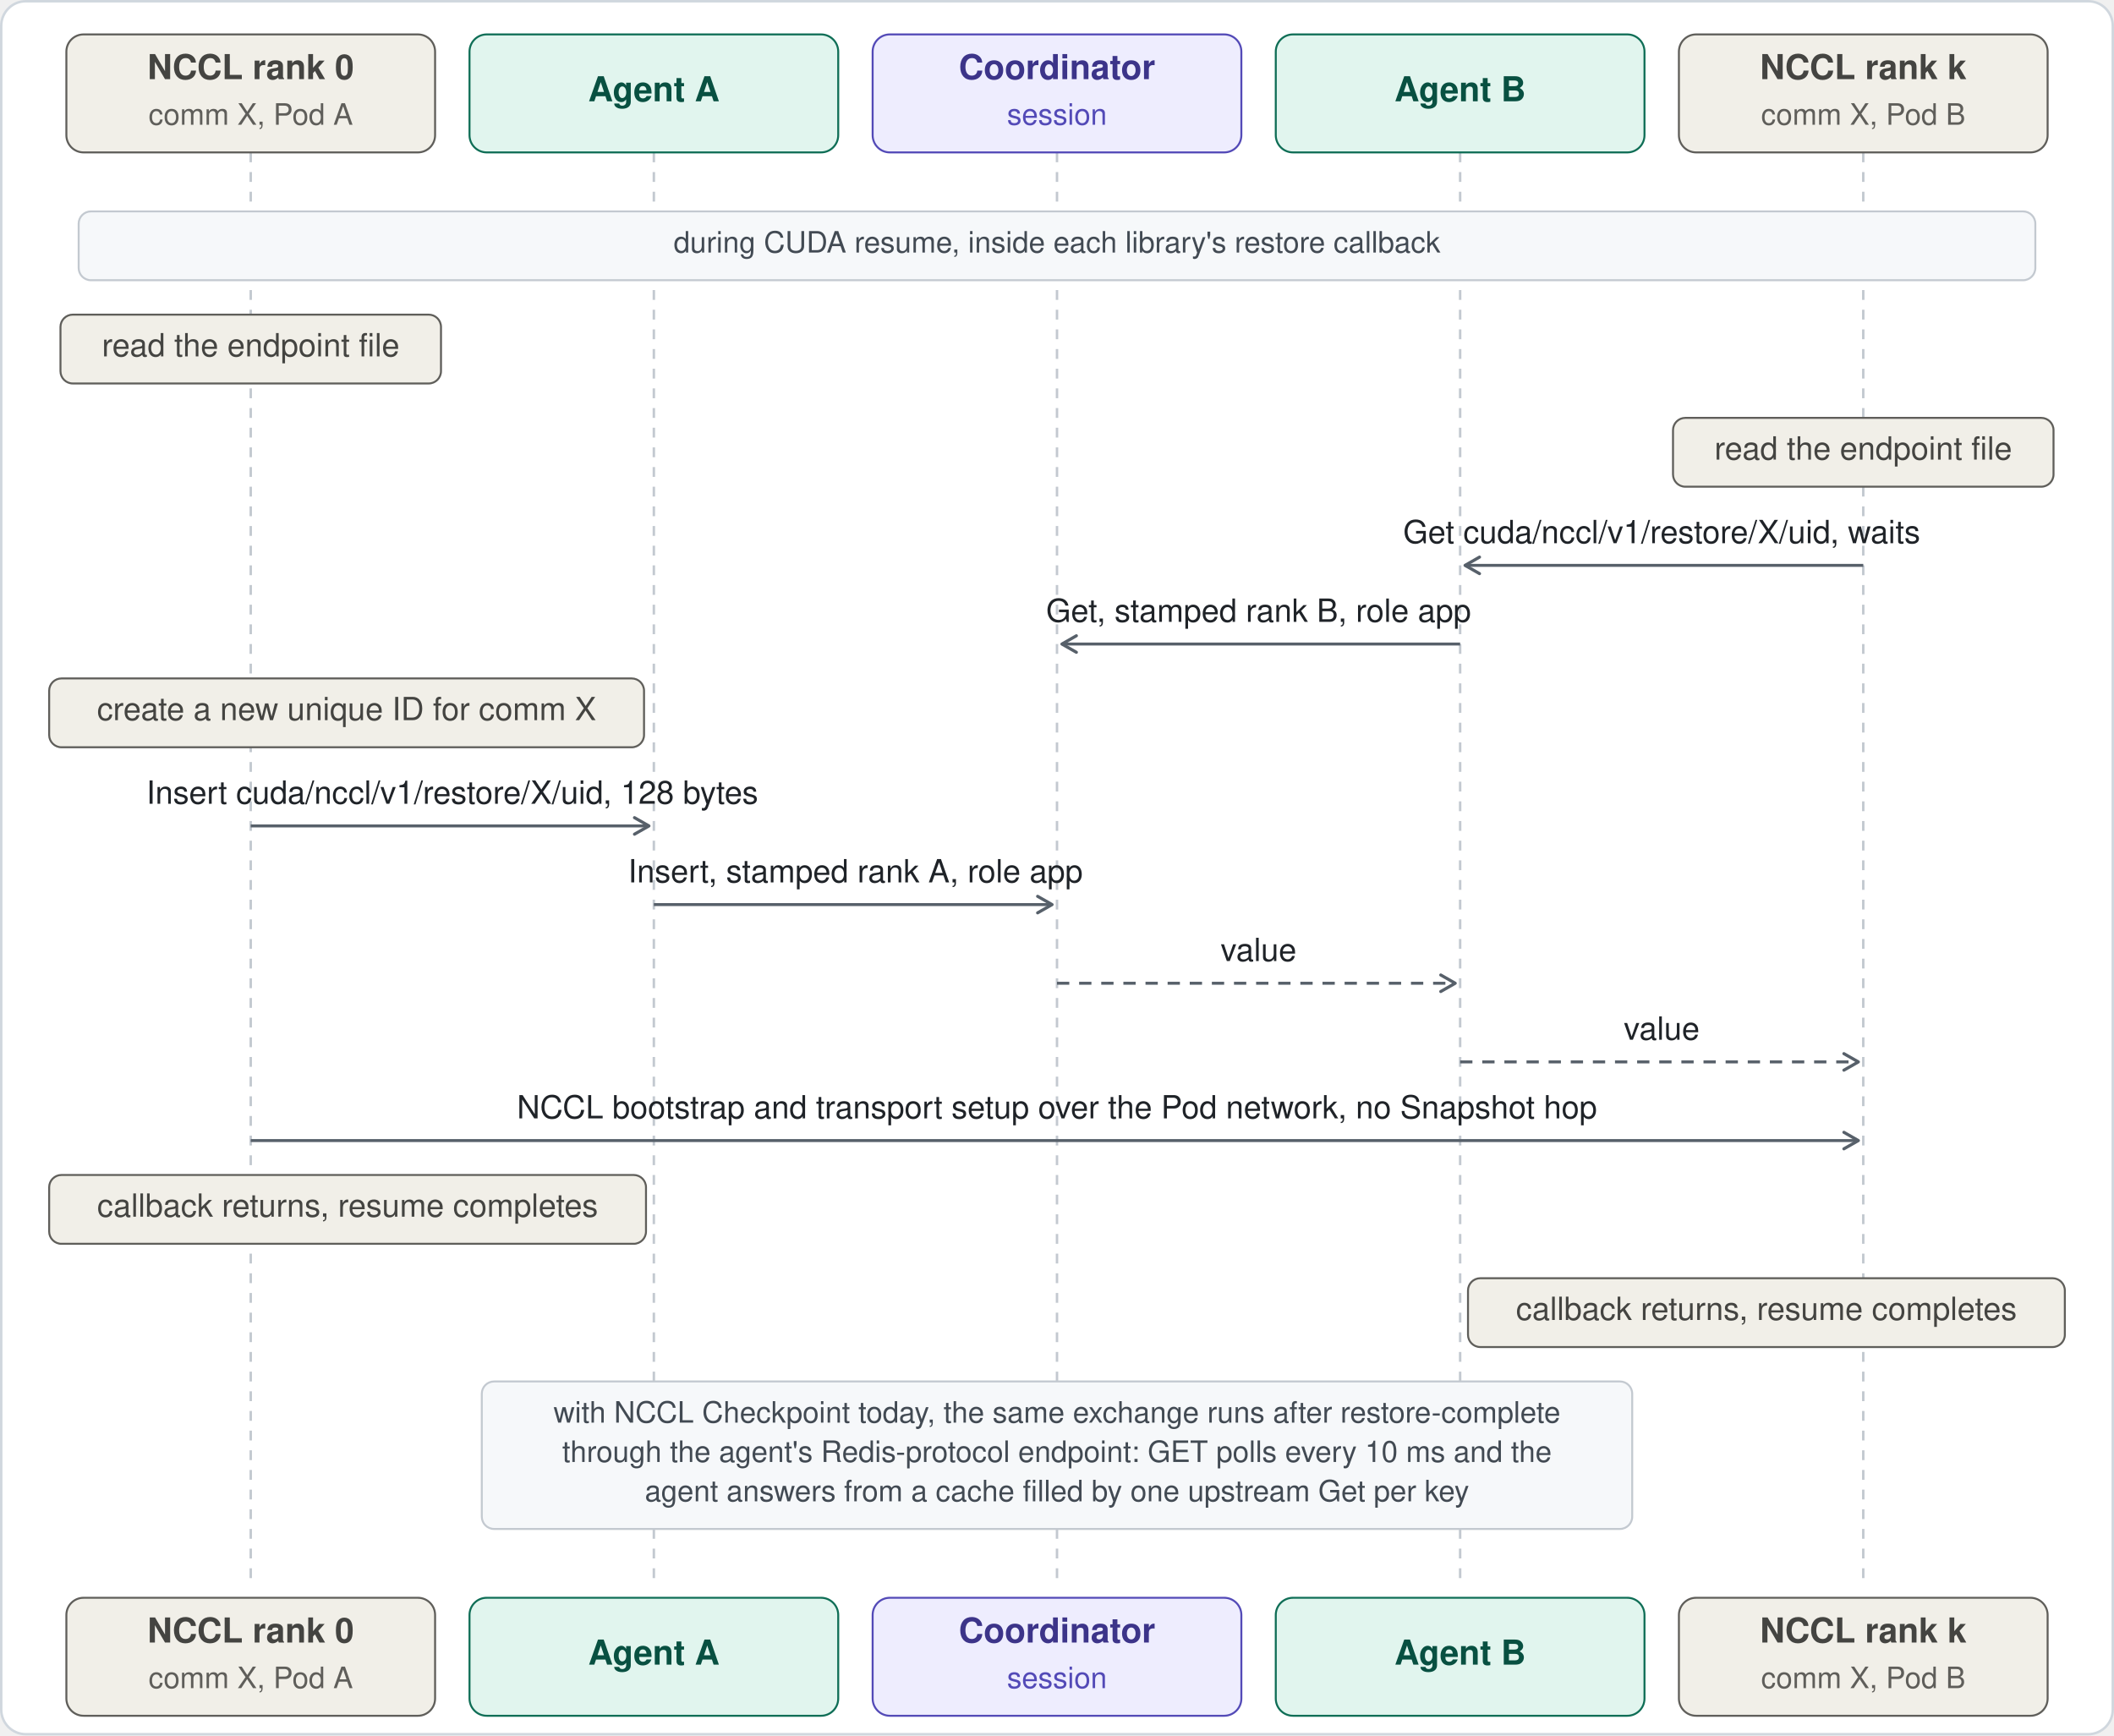
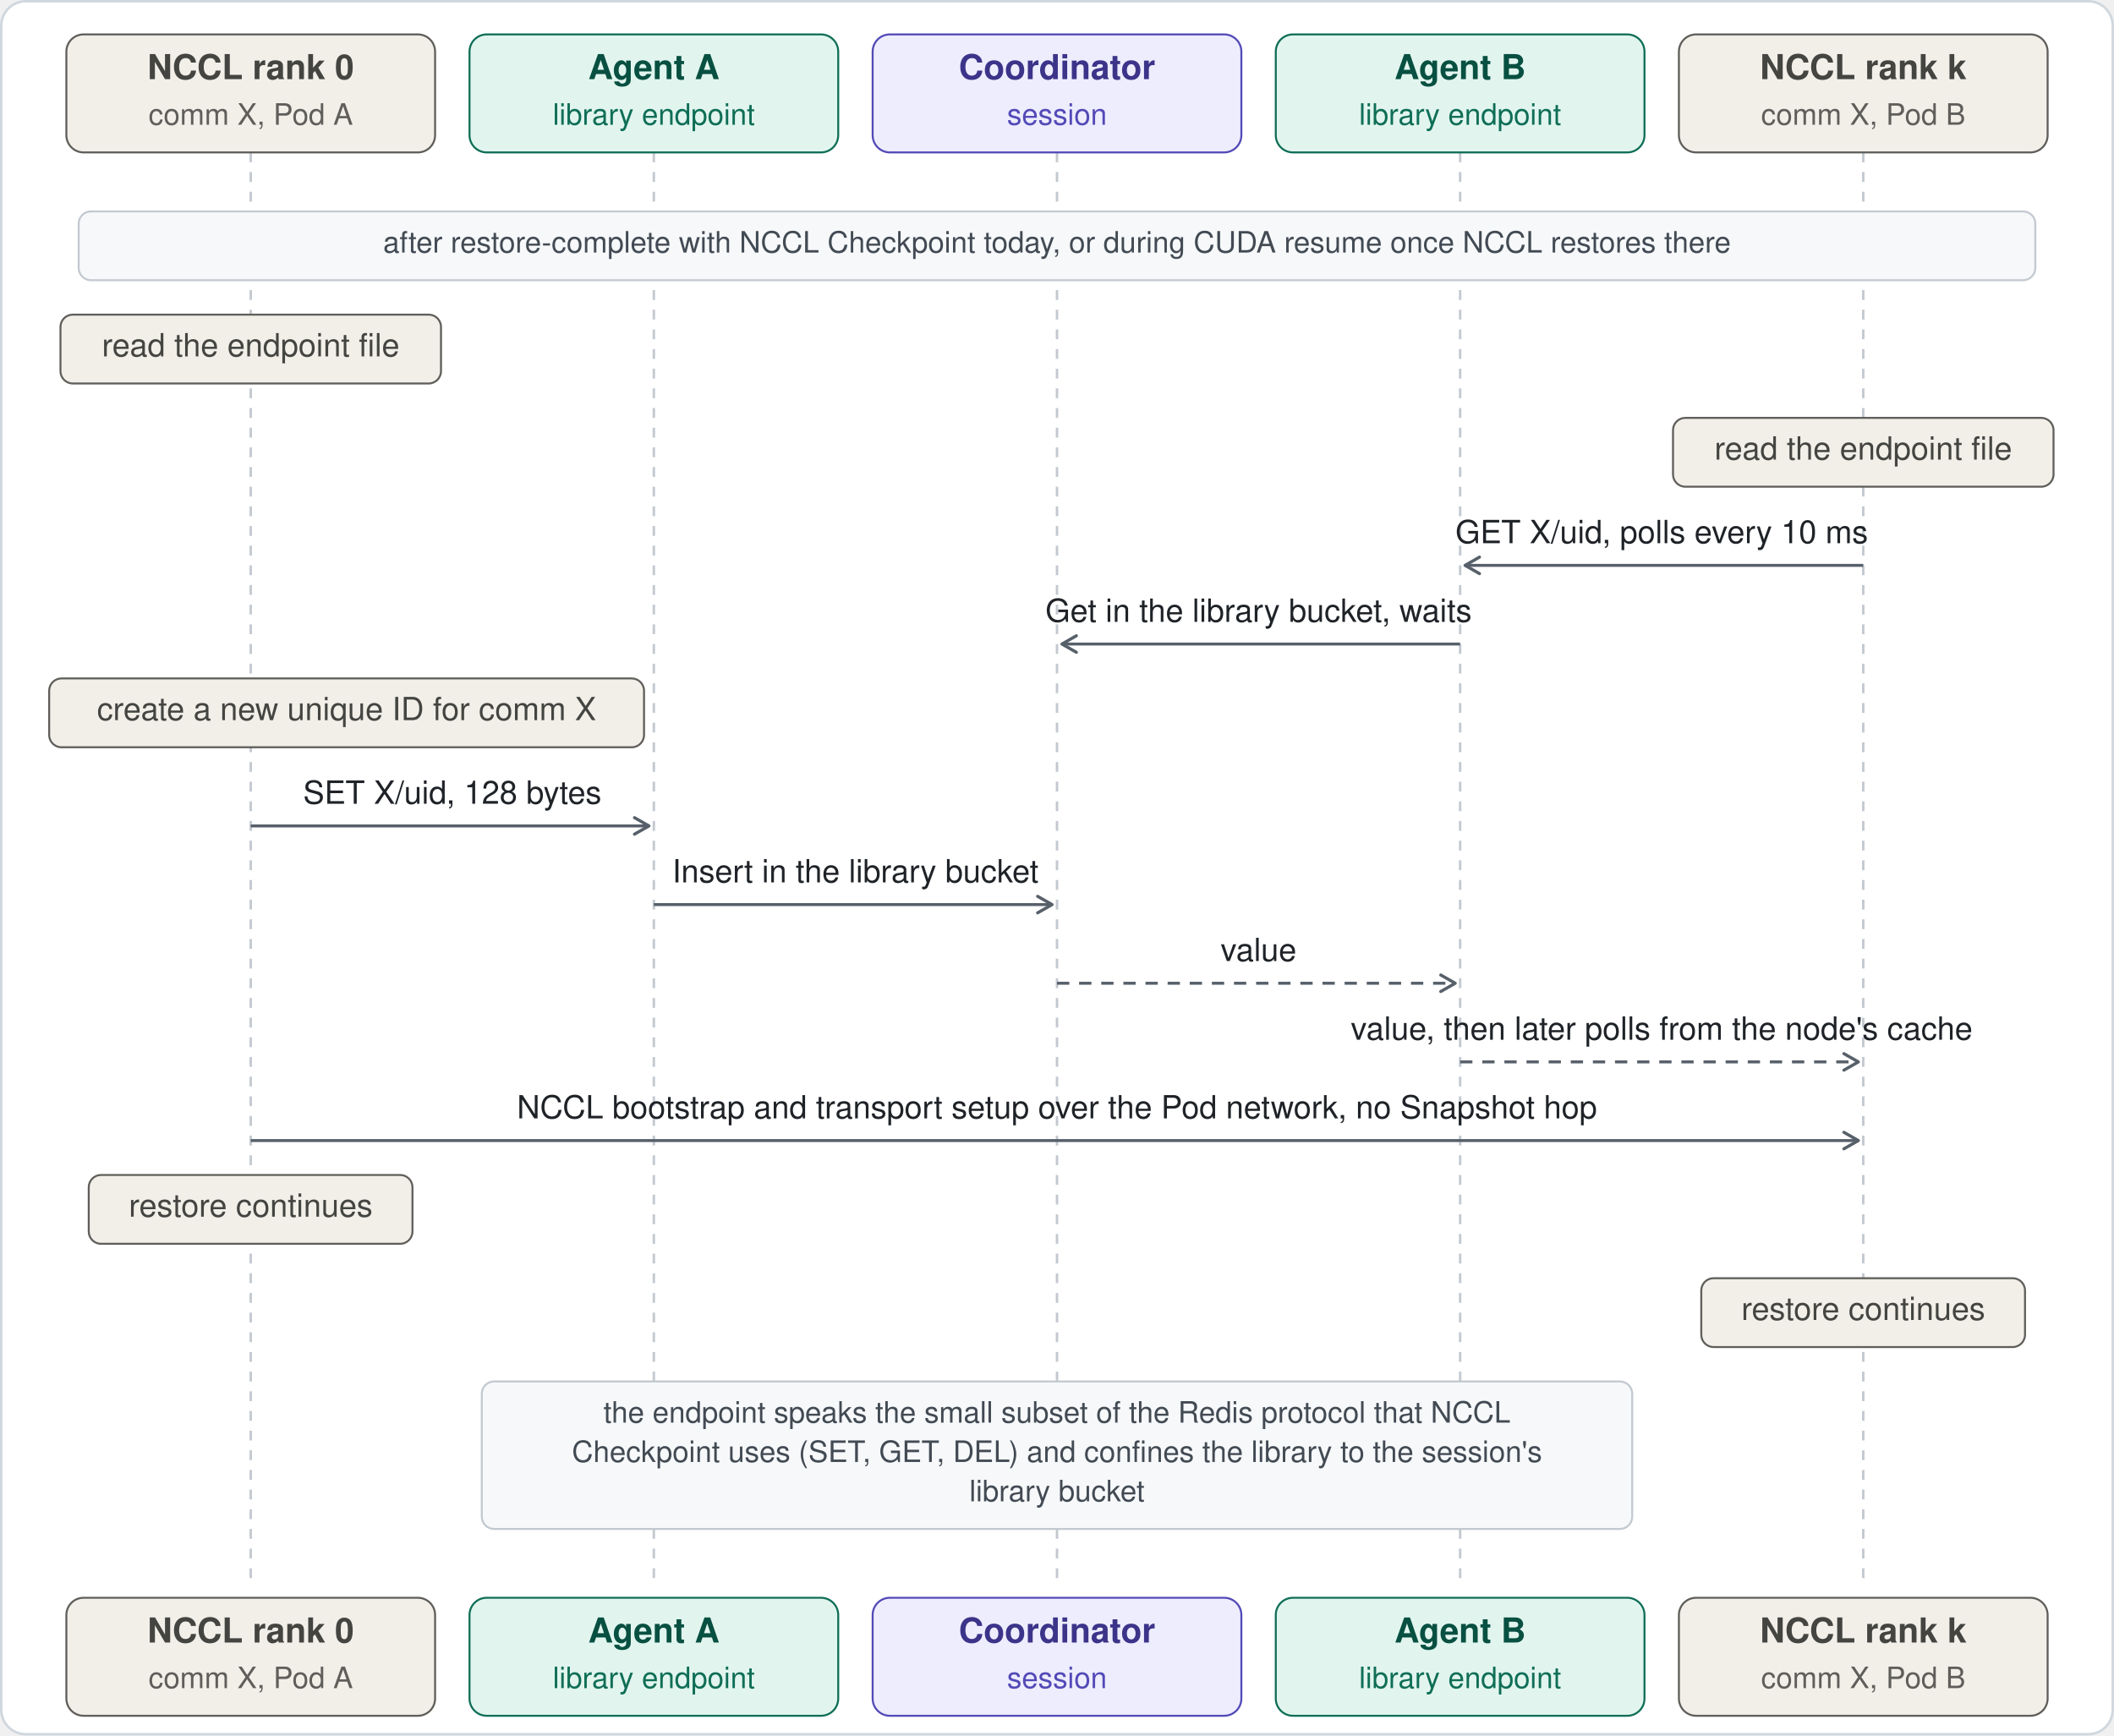
<svg xmlns="http://www.w3.org/2000/svg" width="860" height="706" viewBox="0 0 860 706" role="img" aria-labelledby="title desc">
  <style>
text{font-family:Helvetica,Arial,"Liberation Sans",sans-serif}
.bg{fill:#ffffff;stroke:#d0d7de}
.tx{fill:#1f2328}.tm{fill:#59636e}
.life{stroke:#c3c9d0}.arw{stroke:#57606a}.arwp{stroke:#7F77DD}
.ahp{stroke:#57606a;fill:none}.ahpp{stroke:#7F77DD;fill:none}
.frm{stroke:#9aa3ad;fill:none}.tag{fill:#f6f8fa;stroke:#9aa3ad}.tagt{fill:#424a53}
.note{fill:#f6f8fa;stroke:#c3c9d0}.notet{fill:#424a53}
.rnd{fill:#E1F5EE;fill-opacity:.55;stroke:#5DCAA5}.rndtag{fill:#E1F5EE;stroke:#1D9E75}.rndt{fill:#085041}
.cont{fill:none;stroke:#9aa3ad}.neutral{fill:#f6f8fa;stroke:#9aa3ad}
.k-p{fill:#EEEDFE;stroke:#534AB7}.k-p-t{fill:#3C3489}.k-p-s{fill:#534AB7}
.k-t{fill:#E1F5EE;stroke:#0F6E56}.k-t-t{fill:#085041}.k-t-s{fill:#0F6E56}
.k-g{fill:#F1EFE8;stroke:#5F5E5A}.k-g-t{fill:#444441}.k-g-s{fill:#5F5E5A}
.k-a{fill:#FAEEDA;stroke:#854F0B}.k-a-t{fill:#633806}.k-a-s{fill:#854F0B}
.k-r{fill:#FCEBEB;stroke:#A32D2D}.k-r-t{fill:#791F1F}.k-r-s{fill:#A32D2D}
.dot{fill:#1f2328}
@media (prefers-color-scheme: dark){
.bg{fill:#0d1117;stroke:#30363d}
.tx{fill:#e6edf3}.tm{fill:#9198a1}
.life{stroke:#3d444d}.arw{stroke:#9198a1}.ahp{stroke:#9198a1}
.frm{stroke:#57606a}.tag{fill:#151b23;stroke:#57606a}.tagt{fill:#d1d7e0}
.note{fill:#151b23;stroke:#3d444d}.notet{fill:#d1d7e0}
.rnd{fill:#085041;fill-opacity:.35;stroke:#1D9E75}.rndtag{fill:#085041;stroke:#5DCAA5}.rndt{fill:#E1F5EE}
.cont{stroke:#57606a}.neutral{fill:#151b23;stroke:#57606a}
.k-p{fill:#3C3489;stroke:#AFA9EC}.k-p-t{fill:#EEEDFE}.k-p-s{fill:#CECBF6}
.k-t{fill:#085041;stroke:#5DCAA5}.k-t-t{fill:#E1F5EE}.k-t-s{fill:#9FE1CB}
.k-g{fill:#444441;stroke:#B4B2A9}.k-g-t{fill:#F1EFE8}.k-g-s{fill:#D3D1C7}
.k-a{fill:#633806;stroke:#EF9F27}.k-a-t{fill:#FAEEDA}.k-a-s{fill:#FAC775}
.k-r{fill:#791F1F;stroke:#F09595}.k-r-t{fill:#FCEBEB}.k-r-s{fill:#F7C1C1}
.dot{fill:#e6edf3}
}
</style>
  <defs>
    <marker id="ah" viewBox="0 0 10 10" refX="8.5" refY="5" markerWidth="7" markerHeight="7" orient="auto-start-reverse">
      <path class="ahp" d="M1.5 1L8.5 5L1.5 9" stroke-width="1.5" stroke-linecap="round" stroke-linejoin="round" />
    </marker>
    <marker id="ahP" viewBox="0 0 10 10" refX="8.5" refY="5" markerWidth="7" markerHeight="7" orient="auto-start-reverse">
      <path class="ahpp" d="M1.5 1L8.5 5L1.5 9" stroke-width="1.5" stroke-linecap="round" stroke-linejoin="round" />
    </marker>
  </defs>
  <rect class="bg" x="0.5" y="0.5" width="859" height="705" rx="10" />
  <line class="life" x1="102.0" y1="62.0" x2="102.0" y2="646.0" stroke-width="1" stroke-dasharray="4 4" />
  <line class="life" x1="266.0" y1="62.0" x2="266.0" y2="646.0" stroke-width="1" stroke-dasharray="4 4" />
  <line class="life" x1="430.0" y1="62.0" x2="430.0" y2="646.0" stroke-width="1" stroke-dasharray="4 4" />
  <line class="life" x1="594.0" y1="62.0" x2="594.0" y2="646.0" stroke-width="1" stroke-dasharray="4 4" />
  <line class="life" x1="758.0" y1="62.0" x2="758.0" y2="646.0" stroke-width="1" stroke-dasharray="4 4" />
  <rect class="note" x="32.0" y="86.0" width="796.0" height="28" rx="5" stroke-width="0.8" />
-   <text x="430.0" y="100.0" class="notet" font-size="12" font-weight="400" text-anchor="middle" dominant-baseline="central">during CUDA resume, inside each library's restore callback</text>
+   <text x="430.0" y="100.0" class="notet" font-size="12" font-weight="400" text-anchor="middle" dominant-baseline="central">after restore-complete with NCCL Checkpoint today, or during CUDA resume once NCCL restores there</text>
  <rect class="k-g" x="24.6" y="128.0" width="154.8" height="28" rx="5" stroke-width="0.8" />
  <text x="102.0" y="142.0" class="k-g-t" font-size="13" font-weight="400" text-anchor="middle" dominant-baseline="central">read the endpoint file</text>
  <rect class="k-g" x="680.6" y="170.0" width="154.8" height="28" rx="5" stroke-width="0.8" />
  <text x="758.0" y="184.0" class="k-g-t" font-size="13" font-weight="400" text-anchor="middle" dominant-baseline="central">read the endpoint file</text>
-   <text x="676.0" y="218.0" class="tx" font-size="13" font-weight="400" text-anchor="middle" dominant-baseline="central">Get cuda/nccl/v1/restore/X/uid, waits</text>
+   <text x="676.0" y="218.0" class="tx" font-size="13" font-weight="400" text-anchor="middle" dominant-baseline="central">GET X/uid, polls every 10 ms</text>
  <line class="arw" x1="758.0" y1="230.0" x2="596.0" y2="230.0" stroke-width="1.2" marker-end="url(#ah)" />
-   <text x="512.0" y="250.0" class="tx" font-size="13" font-weight="400" text-anchor="middle" dominant-baseline="central">Get, stamped rank B, role app</text>
+   <text x="512.0" y="250.0" class="tx" font-size="13" font-weight="400" text-anchor="middle" dominant-baseline="central">Get in the library bucket, waits</text>
  <line class="arw" x1="594.0" y1="262.0" x2="432.0" y2="262.0" stroke-width="1.2" marker-end="url(#ah)" />
  <rect class="k-g" x="20.0" y="276.0" width="242.0" height="28" rx="5" stroke-width="0.8" />
  <text x="141.0" y="290.0" class="k-g-t" font-size="13" font-weight="400" text-anchor="middle" dominant-baseline="central">create a new unique ID for comm X</text>
-   <text x="184.0" y="324.0" class="tx" font-size="13" font-weight="400" text-anchor="middle" dominant-baseline="central">Insert cuda/nccl/v1/restore/X/uid, 128 bytes</text>
+   <text x="184.0" y="324.0" class="tx" font-size="13" font-weight="400" text-anchor="middle" dominant-baseline="central">SET X/uid, 128 bytes</text>
  <line class="arw" x1="102.0" y1="336.0" x2="264.0" y2="336.0" stroke-width="1.2" marker-end="url(#ah)" />
-   <text x="348.0" y="356.0" class="tx" font-size="13" font-weight="400" text-anchor="middle" dominant-baseline="central">Insert, stamped rank A, role app</text>
+   <text x="348.0" y="356.0" class="tx" font-size="13" font-weight="400" text-anchor="middle" dominant-baseline="central">Insert in the library bucket</text>
  <line class="arw" x1="266.0" y1="368.0" x2="428.0" y2="368.0" stroke-width="1.2" marker-end="url(#ah)" />
  <text x="512.0" y="388.0" class="tx" font-size="13" font-weight="400" text-anchor="middle" dominant-baseline="central">value</text>
  <line class="arw" x1="430.0" y1="400.0" x2="592.0" y2="400.0" stroke-width="1.2" stroke-dasharray="5 4" marker-end="url(#ah)" />
-   <text x="676.0" y="420.0" class="tx" font-size="13" font-weight="400" text-anchor="middle" dominant-baseline="central">value</text>
+   <text x="676.0" y="420.0" class="tx" font-size="13" font-weight="400" text-anchor="middle" dominant-baseline="central">value, then later polls from the node's cache</text>
  <line class="arw" x1="594.0" y1="432.0" x2="756.0" y2="432.0" stroke-width="1.2" stroke-dasharray="5 4" marker-end="url(#ah)" />
  <text x="430.0" y="452.0" class="tx" font-size="13" font-weight="400" text-anchor="middle" dominant-baseline="central">NCCL bootstrap and transport setup over the Pod network, no Snapshot hop</text>
  <line class="arw" x1="102.0" y1="464.0" x2="756.0" y2="464.0" stroke-width="1.2" marker-end="url(#ah)" />
-   <rect class="k-g" x="20.0" y="478.0" width="242.8" height="28" rx="5" stroke-width="0.8" />
-   <text x="141.4" y="492.0" class="k-g-t" font-size="13" font-weight="400" text-anchor="middle" dominant-baseline="central">callback returns, resume completes</text>
-   <rect class="k-g" x="597.2" y="520.0" width="242.8" height="28" rx="5" stroke-width="0.8" />
-   <text x="718.6" y="534.0" class="k-g-t" font-size="13" font-weight="400" text-anchor="middle" dominant-baseline="central">callback returns, resume completes</text>
+   <rect class="k-g" x="36.1" y="478.0" width="131.7" height="28" rx="5" stroke-width="0.8" />
+   <text x="102.0" y="492.0" class="k-g-t" font-size="13" font-weight="400" text-anchor="middle" dominant-baseline="central">restore continues</text>
+   <rect class="k-g" x="692.1" y="520.0" width="131.7" height="28" rx="5" stroke-width="0.8" />
+   <text x="758.0" y="534.0" class="k-g-t" font-size="13" font-weight="400" text-anchor="middle" dominant-baseline="central">restore continues</text>
  <rect class="note" x="196.0" y="562.0" width="468.0" height="60" rx="5" stroke-width="0.8" />
-   <text x="430.0" y="576.0" class="notet" font-size="12" font-weight="400" text-anchor="middle" dominant-baseline="central">with NCCL Checkpoint today, the same exchange runs after restore-complete</text>
-   <text x="430.0" y="592.0" class="notet" font-size="12" font-weight="400" text-anchor="middle" dominant-baseline="central">through the agent's Redis-protocol endpoint: GET polls every 10 ms and the</text>
-   <text x="430.0" y="608.0" class="notet" font-size="12" font-weight="400" text-anchor="middle" dominant-baseline="central">agent answers from a cache filled by one upstream Get per key</text>
+   <text x="430.0" y="576.0" class="notet" font-size="12" font-weight="400" text-anchor="middle" dominant-baseline="central">the endpoint speaks the small subset of the Redis protocol that NCCL</text>
+   <text x="430.0" y="592.0" class="notet" font-size="12" font-weight="400" text-anchor="middle" dominant-baseline="central">Checkpoint uses (SET, GET, DEL) and confines the library to the session's</text>
+   <text x="430.0" y="608.0" class="notet" font-size="12" font-weight="400" text-anchor="middle" dominant-baseline="central">library bucket</text>
  <rect class="k-g" x="27.0" y="14.0" width="150.0" height="48.0" rx="7" stroke-width="0.8" />
  <text x="102.0" y="29.0" class="k-g-t" font-size="14" font-weight="700" text-anchor="middle" dominant-baseline="central">NCCL rank 0</text>
  <text x="102.0" y="48.0" class="k-g-s" font-size="12" font-weight="400" text-anchor="middle" dominant-baseline="central">comm X, Pod A</text>
  <rect class="k-g" x="27.0" y="650.0" width="150.0" height="48.0" rx="7" stroke-width="0.8" />
  <text x="102.0" y="665.0" class="k-g-t" font-size="14" font-weight="700" text-anchor="middle" dominant-baseline="central">NCCL rank 0</text>
  <text x="102.0" y="684.0" class="k-g-s" font-size="12" font-weight="400" text-anchor="middle" dominant-baseline="central">comm X, Pod A</text>
  <rect class="k-t" x="191.0" y="14.0" width="150.0" height="48.0" rx="7" stroke-width="0.8" />
-   <text x="266.0" y="38.0" class="k-t-t" font-size="14" font-weight="700" text-anchor="middle" dominant-baseline="central">Agent A</text>
+   <text x="266.0" y="29.0" class="k-t-t" font-size="14" font-weight="700" text-anchor="middle" dominant-baseline="central">Agent A</text>
+   <text x="266.0" y="48.0" class="k-t-s" font-size="12" font-weight="400" text-anchor="middle" dominant-baseline="central">library endpoint</text>
  <rect class="k-t" x="191.0" y="650.0" width="150.0" height="48.0" rx="7" stroke-width="0.8" />
-   <text x="266.0" y="674.0" class="k-t-t" font-size="14" font-weight="700" text-anchor="middle" dominant-baseline="central">Agent A</text>
+   <text x="266.0" y="665.0" class="k-t-t" font-size="14" font-weight="700" text-anchor="middle" dominant-baseline="central">Agent A</text>
+   <text x="266.0" y="684.0" class="k-t-s" font-size="12" font-weight="400" text-anchor="middle" dominant-baseline="central">library endpoint</text>
  <rect class="k-p" x="355.0" y="14.0" width="150.0" height="48.0" rx="7" stroke-width="0.8" />
  <text x="430.0" y="29.0" class="k-p-t" font-size="14" font-weight="700" text-anchor="middle" dominant-baseline="central">Coordinator</text>
  <text x="430.0" y="48.0" class="k-p-s" font-size="12" font-weight="400" text-anchor="middle" dominant-baseline="central">session</text>
  <rect class="k-p" x="355.0" y="650.0" width="150.0" height="48.0" rx="7" stroke-width="0.8" />
  <text x="430.0" y="665.0" class="k-p-t" font-size="14" font-weight="700" text-anchor="middle" dominant-baseline="central">Coordinator</text>
  <text x="430.0" y="684.0" class="k-p-s" font-size="12" font-weight="400" text-anchor="middle" dominant-baseline="central">session</text>
  <rect class="k-t" x="519.0" y="14.0" width="150.0" height="48.0" rx="7" stroke-width="0.8" />
-   <text x="594.0" y="38.0" class="k-t-t" font-size="14" font-weight="700" text-anchor="middle" dominant-baseline="central">Agent B</text>
+   <text x="594.0" y="29.0" class="k-t-t" font-size="14" font-weight="700" text-anchor="middle" dominant-baseline="central">Agent B</text>
+   <text x="594.0" y="48.0" class="k-t-s" font-size="12" font-weight="400" text-anchor="middle" dominant-baseline="central">library endpoint</text>
  <rect class="k-t" x="519.0" y="650.0" width="150.0" height="48.0" rx="7" stroke-width="0.8" />
-   <text x="594.0" y="674.0" class="k-t-t" font-size="14" font-weight="700" text-anchor="middle" dominant-baseline="central">Agent B</text>
+   <text x="594.0" y="665.0" class="k-t-t" font-size="14" font-weight="700" text-anchor="middle" dominant-baseline="central">Agent B</text>
+   <text x="594.0" y="684.0" class="k-t-s" font-size="12" font-weight="400" text-anchor="middle" dominant-baseline="central">library endpoint</text>
  <rect class="k-g" x="683.0" y="14.0" width="150.0" height="48.0" rx="7" stroke-width="0.8" />
  <text x="758.0" y="29.0" class="k-g-t" font-size="14" font-weight="700" text-anchor="middle" dominant-baseline="central">NCCL rank k</text>
  <text x="758.0" y="48.0" class="k-g-s" font-size="12" font-weight="400" text-anchor="middle" dominant-baseline="central">comm X, Pod B</text>
  <rect class="k-g" x="683.0" y="650.0" width="150.0" height="48.0" rx="7" stroke-width="0.8" />
  <text x="758.0" y="665.0" class="k-g-t" font-size="14" font-weight="700" text-anchor="middle" dominant-baseline="central">NCCL rank k</text>
  <text x="758.0" y="684.0" class="k-g-s" font-size="12" font-weight="400" text-anchor="middle" dominant-baseline="central">comm X, Pod B</text>
</svg>
